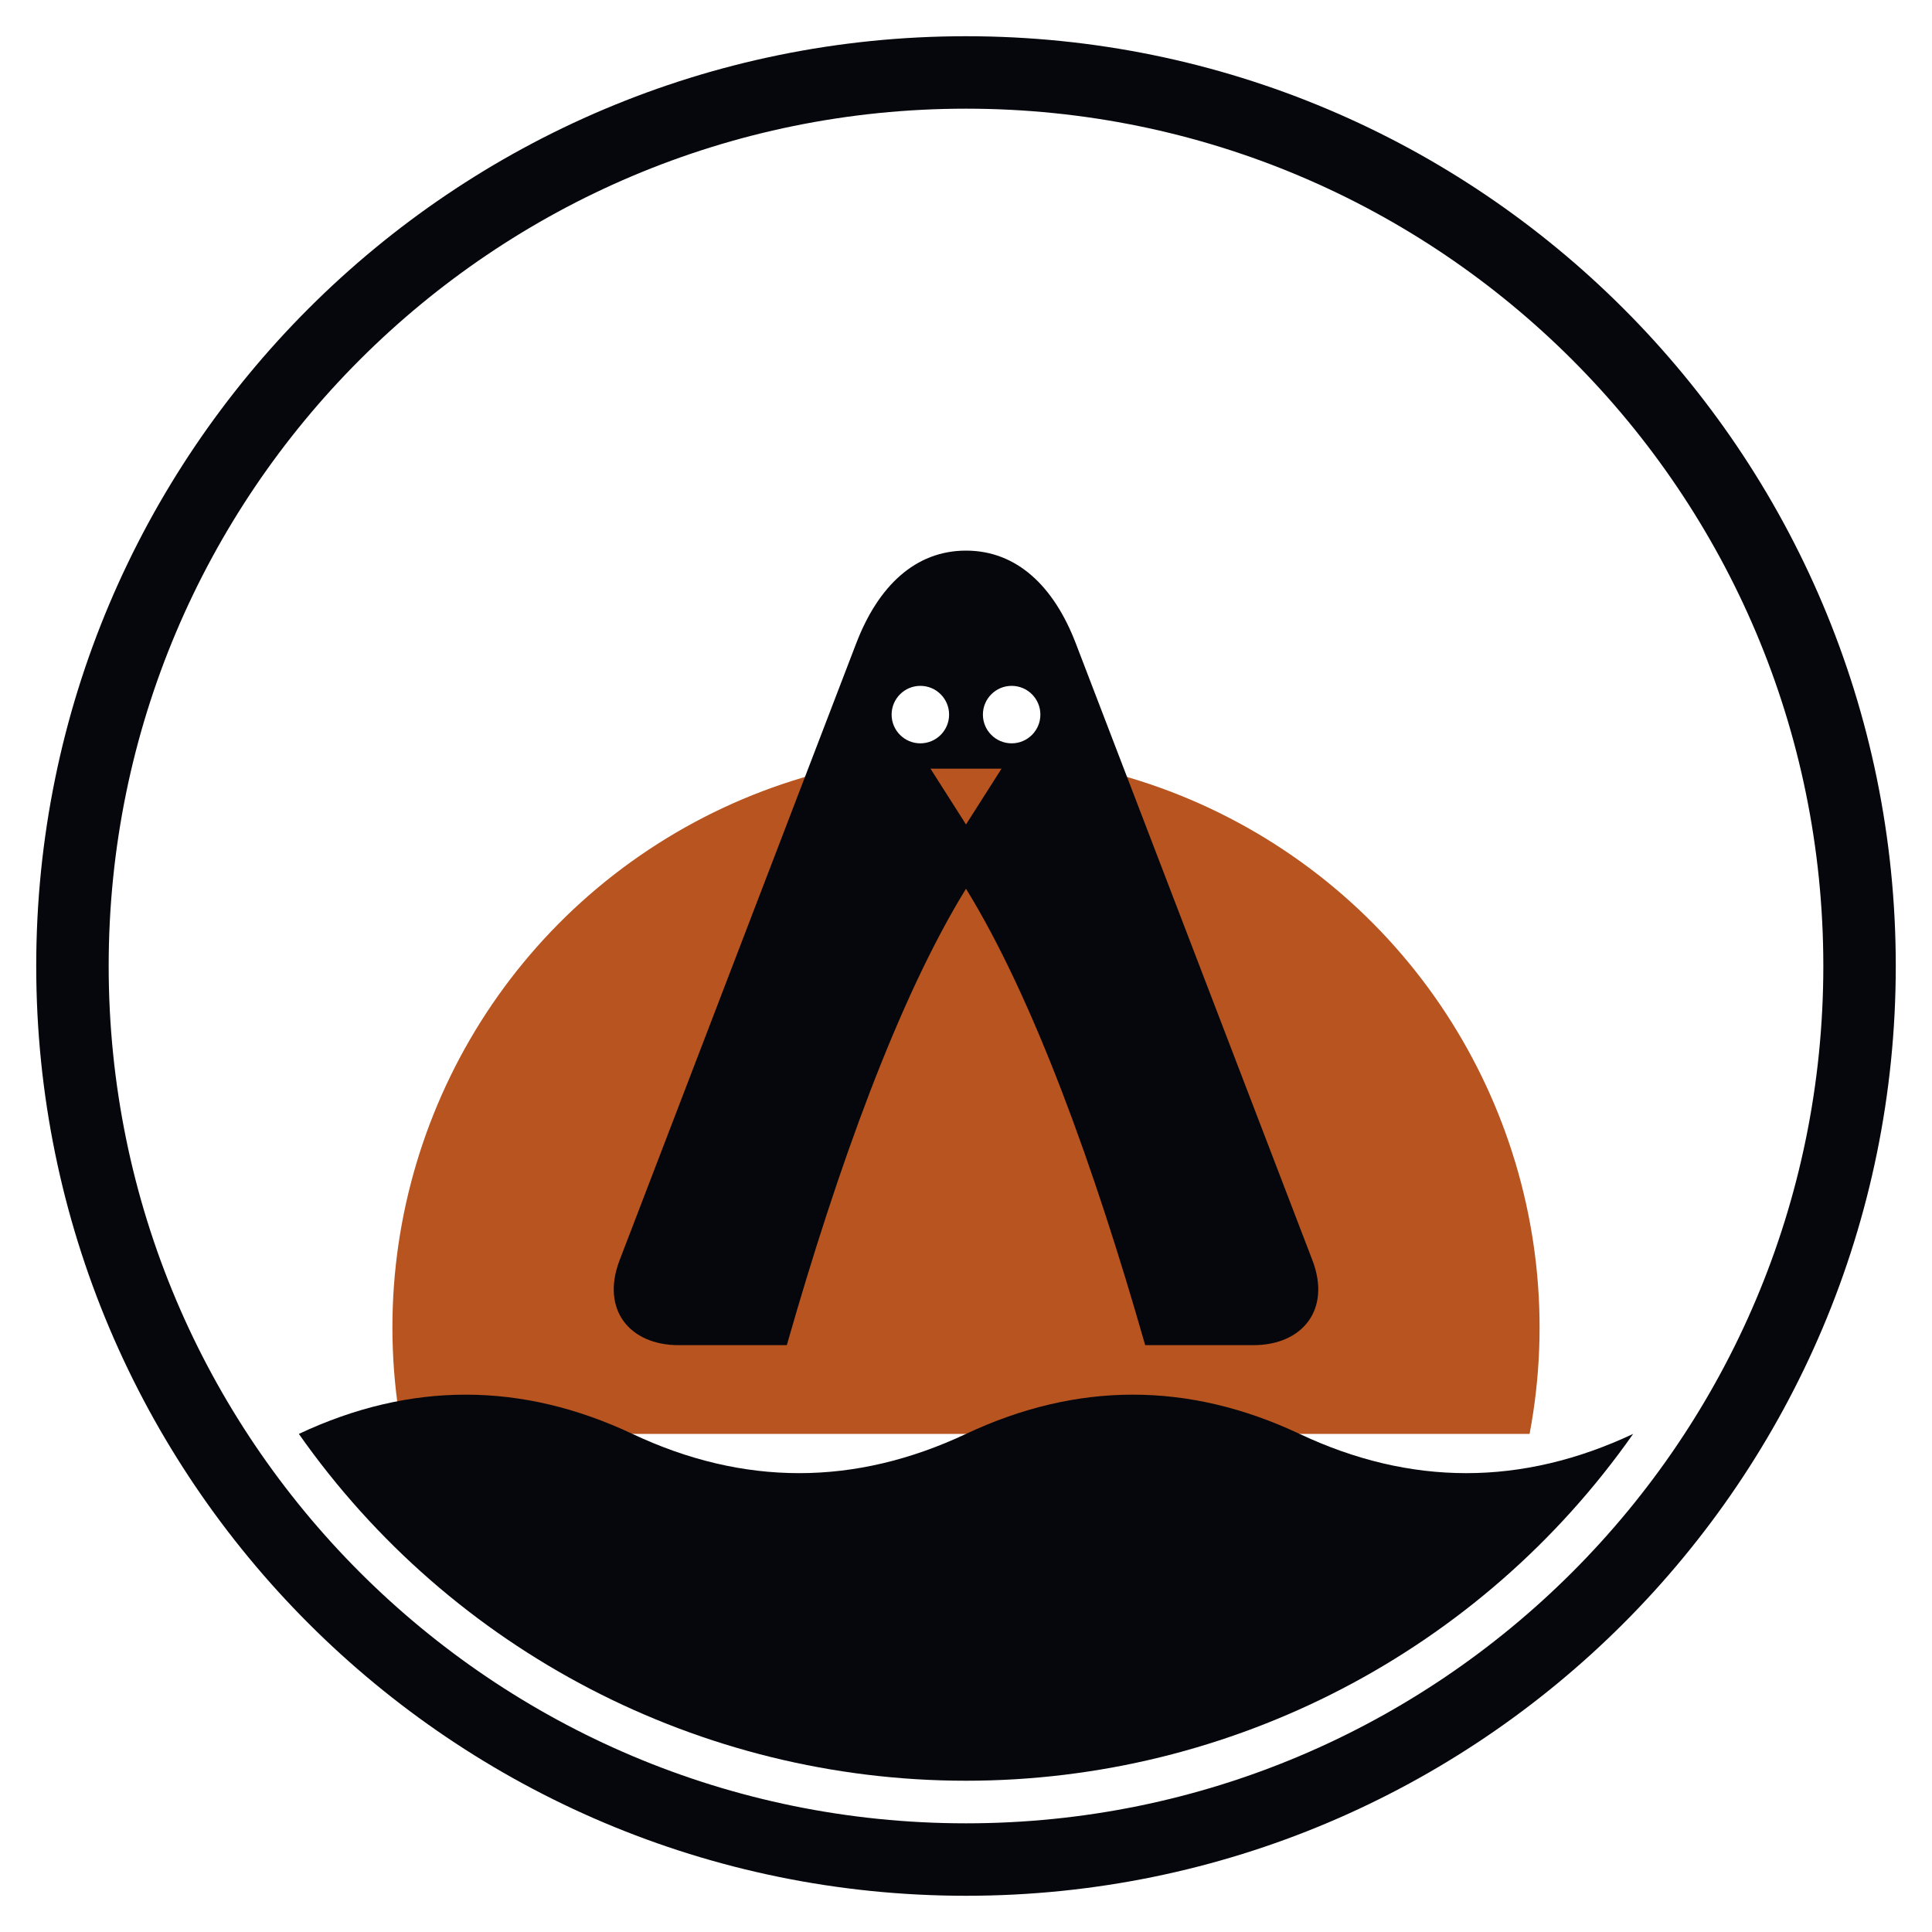
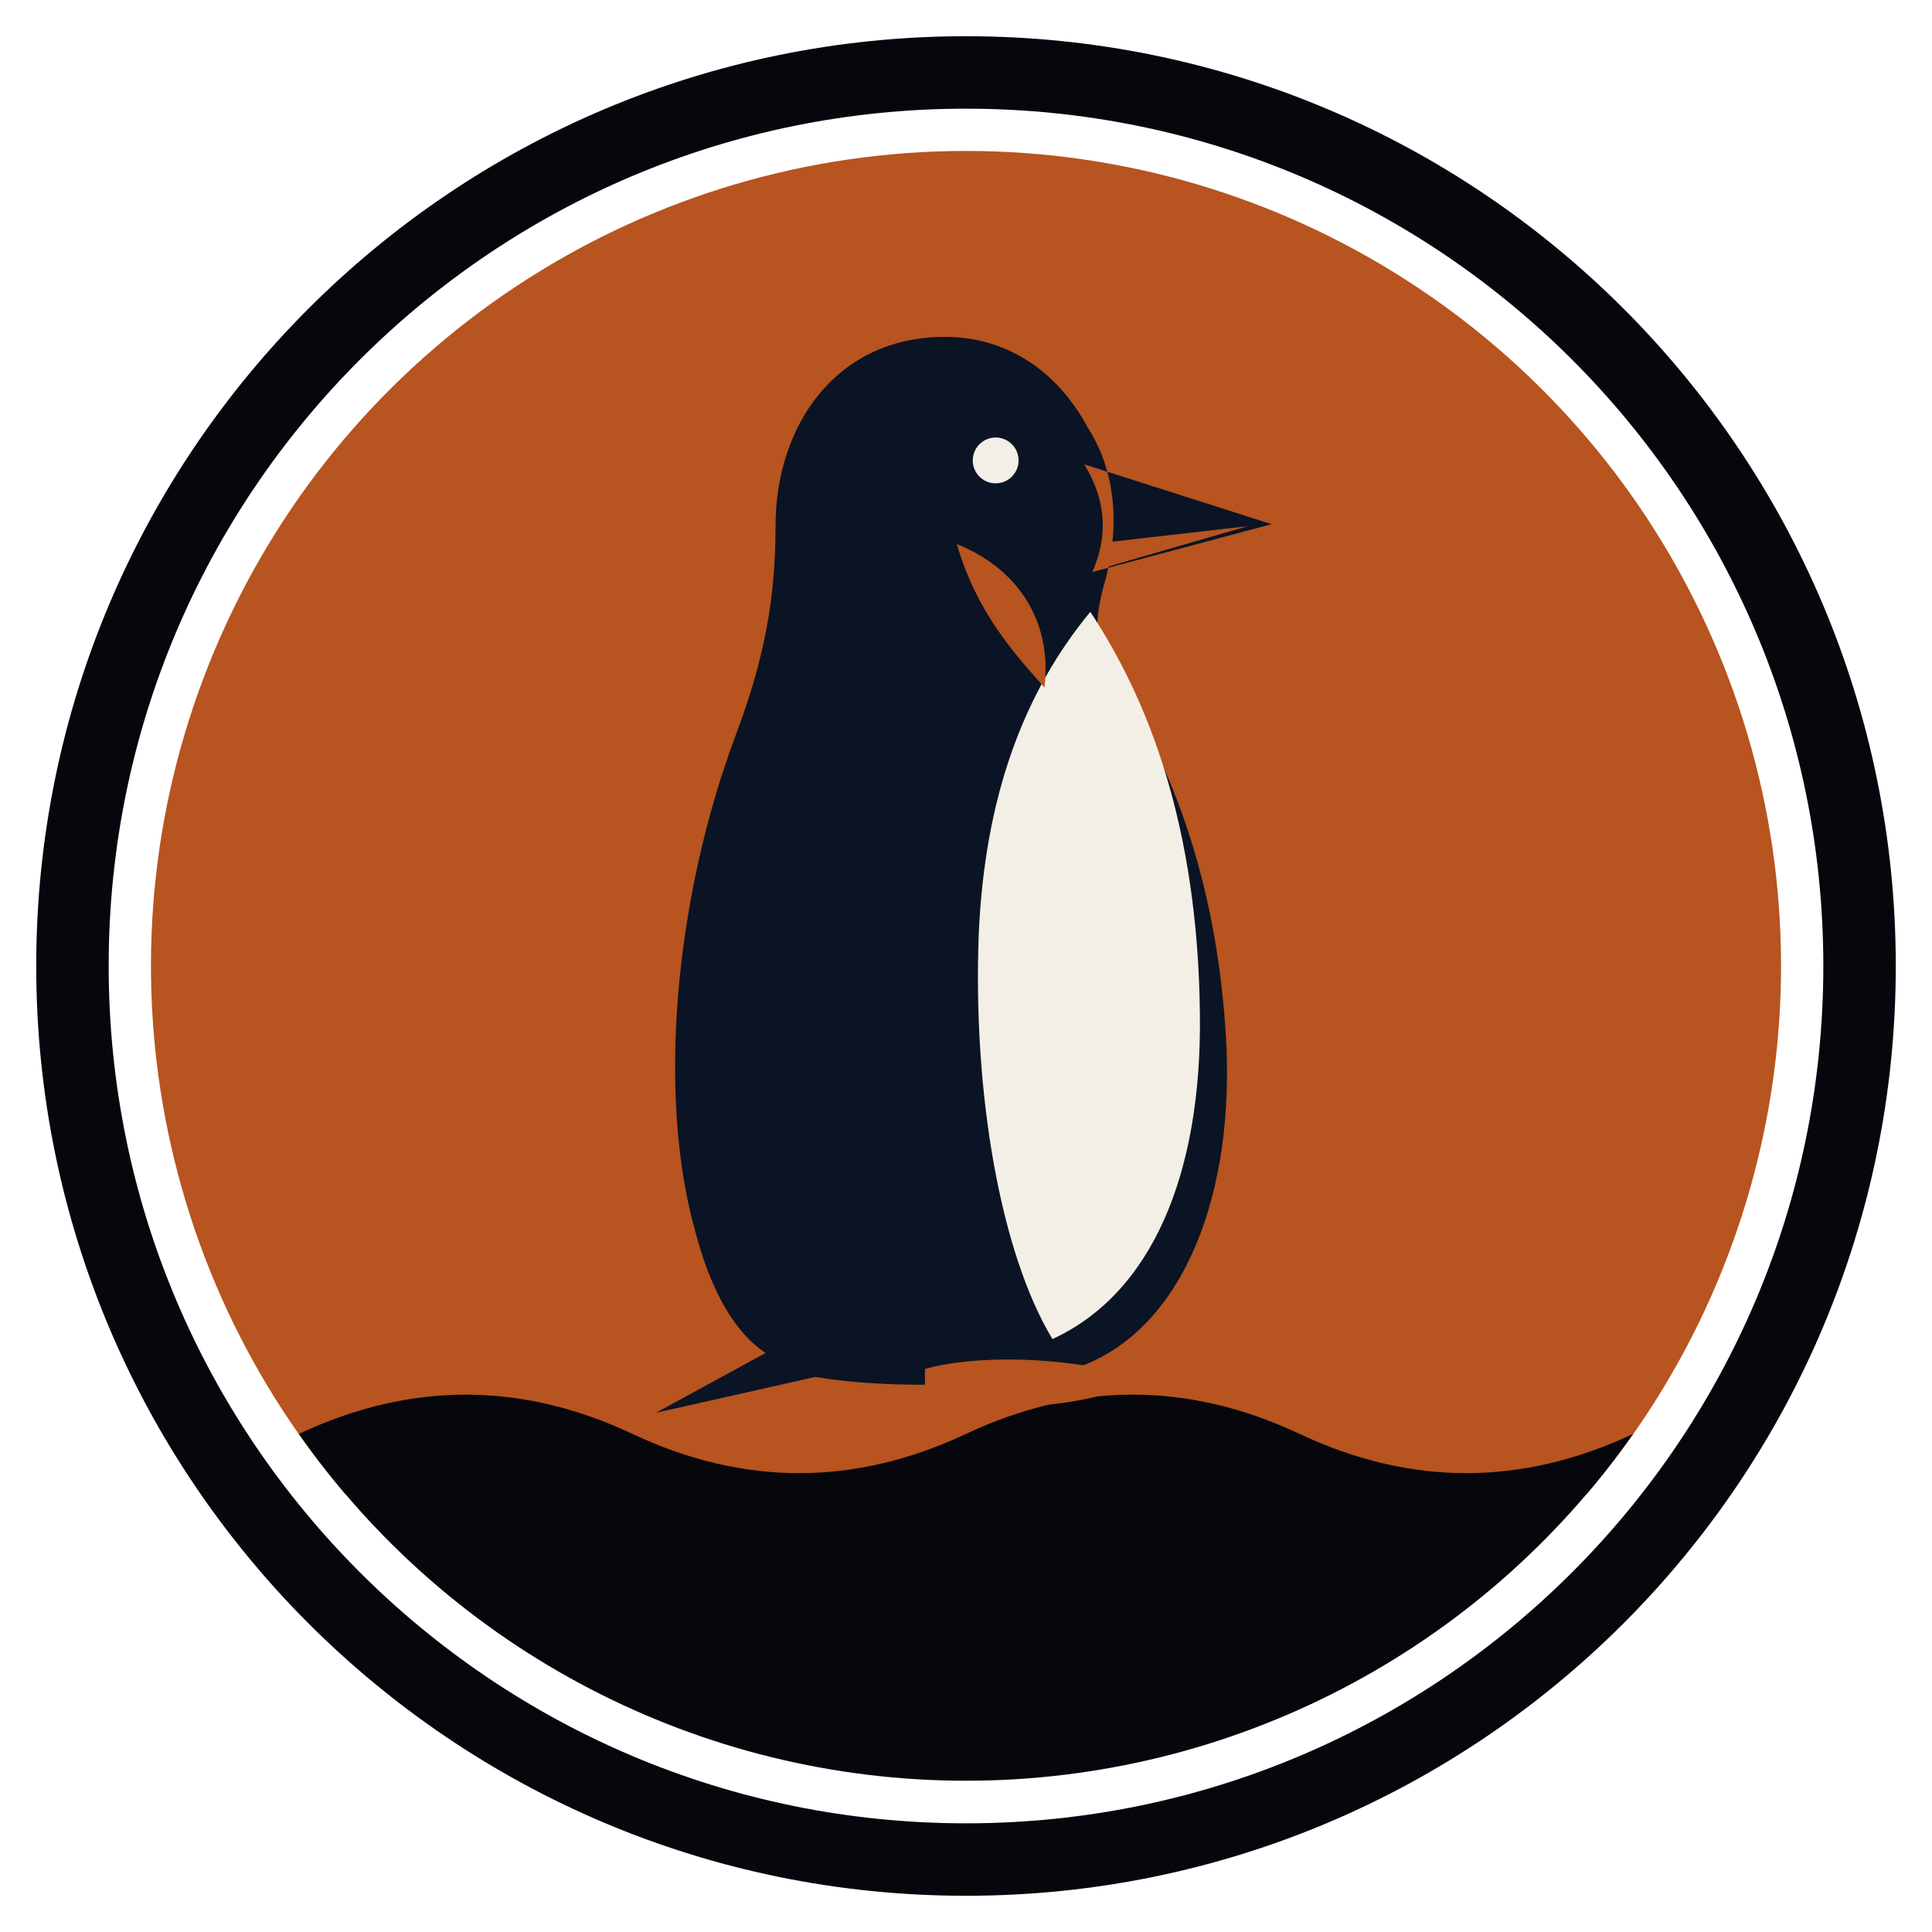
<svg xmlns="http://www.w3.org/2000/svg" width="512" height="512" viewBox="0 0 64 64">
  <g transform="translate(0 0)">
+     <path d="M32 5a27 27 0 0 1 20.56 44.5H11.44A27 27 0 0 1 32 5Z" fill="#b7541f" />
+     <path d="M9.9 47.5q5.53-2.6 11.05 0t11.05 0 11.05 0 11.05 0A27 27 0 0 1 9.9 47.5Z" fill="#05070d" />
    <path d="M2.4 32a29.6 29.6 0 1 0 59.2 0a29.6 29.6 0 1 0-59.2 0Z" fill="none" stroke="#05070d" stroke-width="2.4" stroke-linecap="round" />
-     <path d="M13.33 47.5A19 19 0 1 1 50.67 47.5Z" fill="#b7541f" fill-rule="evenodd" />
-     <path d="M9.9 47.5q5.53-2.6 11.05 0t11.05 0 11.05 0 11.05 0A27 27 0 0 1 9.9 47.5Z" fill="#05070d" fill-rule="evenodd" />
-     <path d="M32 6.5C35 6.5 37.2 8.6 38.5 12L52.5 48.5C53.6 51.4 51.9 53.5 49 53.5H15C12.1 53.5 10.4 51.4 11.5 48.5L25.5 12C26.8 8.6 29 6.5 32 6.5Z M32 26.5C36 33 39.6 43 42.6 53.5H21.4C24.4 43 28 33 32 26.5Z M27.6 16.2a1.7 1.7 0 1 0 3.4 0a1.7 1.7 0 1 0-3.4 0Z M33 16.2a1.7 1.7 0 1 0 3.4 0a1.7 1.7 0 1 0-3.4 0Z" transform="translate(32 31.4) scale(0.56) translate(-32 -30)" fill="#05070d" fill-rule="evenodd" />
-     <path d="M29.9 19.4H34.1L32 22.7Z" transform="translate(32 31.4) scale(0.56) translate(-32 -30)" fill="#b7541f" fill-rule="evenodd" />
+     <path d="M30 6C24.5 6 21.5 10.5 21.5 15.5C21.5 19 21 22 19.5 26C16.5 34 15.5 44 17.5 51C18.3 54 19.5 56 21 57L15.5 60L23.5 58.2C27 58.8 33 58.8 37 57.6C42 55.6 44.6 49 44.1 41C43.6 33 41.2 27 38.2 22.6C37.4 21.4 37.6 19.8 38 18.4C38.8 15.6 38.6 12.8 37.2 10.6C35.6 7.6 33 6 30 6Z M37 12.4L46.4 15.4L37.4 17.8C38.2 16 38.1 14.2 37 12.4Z" transform="translate(11.5 7.2) scale(0.66)" fill="#0b1424" />
+     <path d="M37.3 19.8C40.2 24.2 42.7 30.5 42.8 40C42.9 48 40.4 54 35.4 56.3C32.8 52 31.4 44 31.7 36C32 29 34 23.8 37.3 19.8Z" transform="translate(11.5 7.2) scale(0.66)" fill="#f4efe6" />
+     <path d="M31.4 12.2a1.15 1.15 0 1 0 2.3 0a1.15 1.15 0 1 0-2.3 0Z" transform="translate(11.5 7.2) scale(0.66)" fill="#f4efe6" />
+     <path d="M38.2 16.3L45.2 15.5L37.6 17.7Z M30.6 16.4C33.6 17.6 35.4 20.2 35 23.6C33.4 21.8 31.6 19.8 30.6 16.4Z" transform="translate(11.5 7.2) scale(0.66)" fill="#b7541f" />
+     <path d="M29 57.8C31.5 57.1 36 57.1 40 58.3C37.2 59.8 32.6 60 29 59.3Z" transform="translate(11.5 7.2) scale(0.66)" fill="#b7541f" />
  </g>
</svg>
